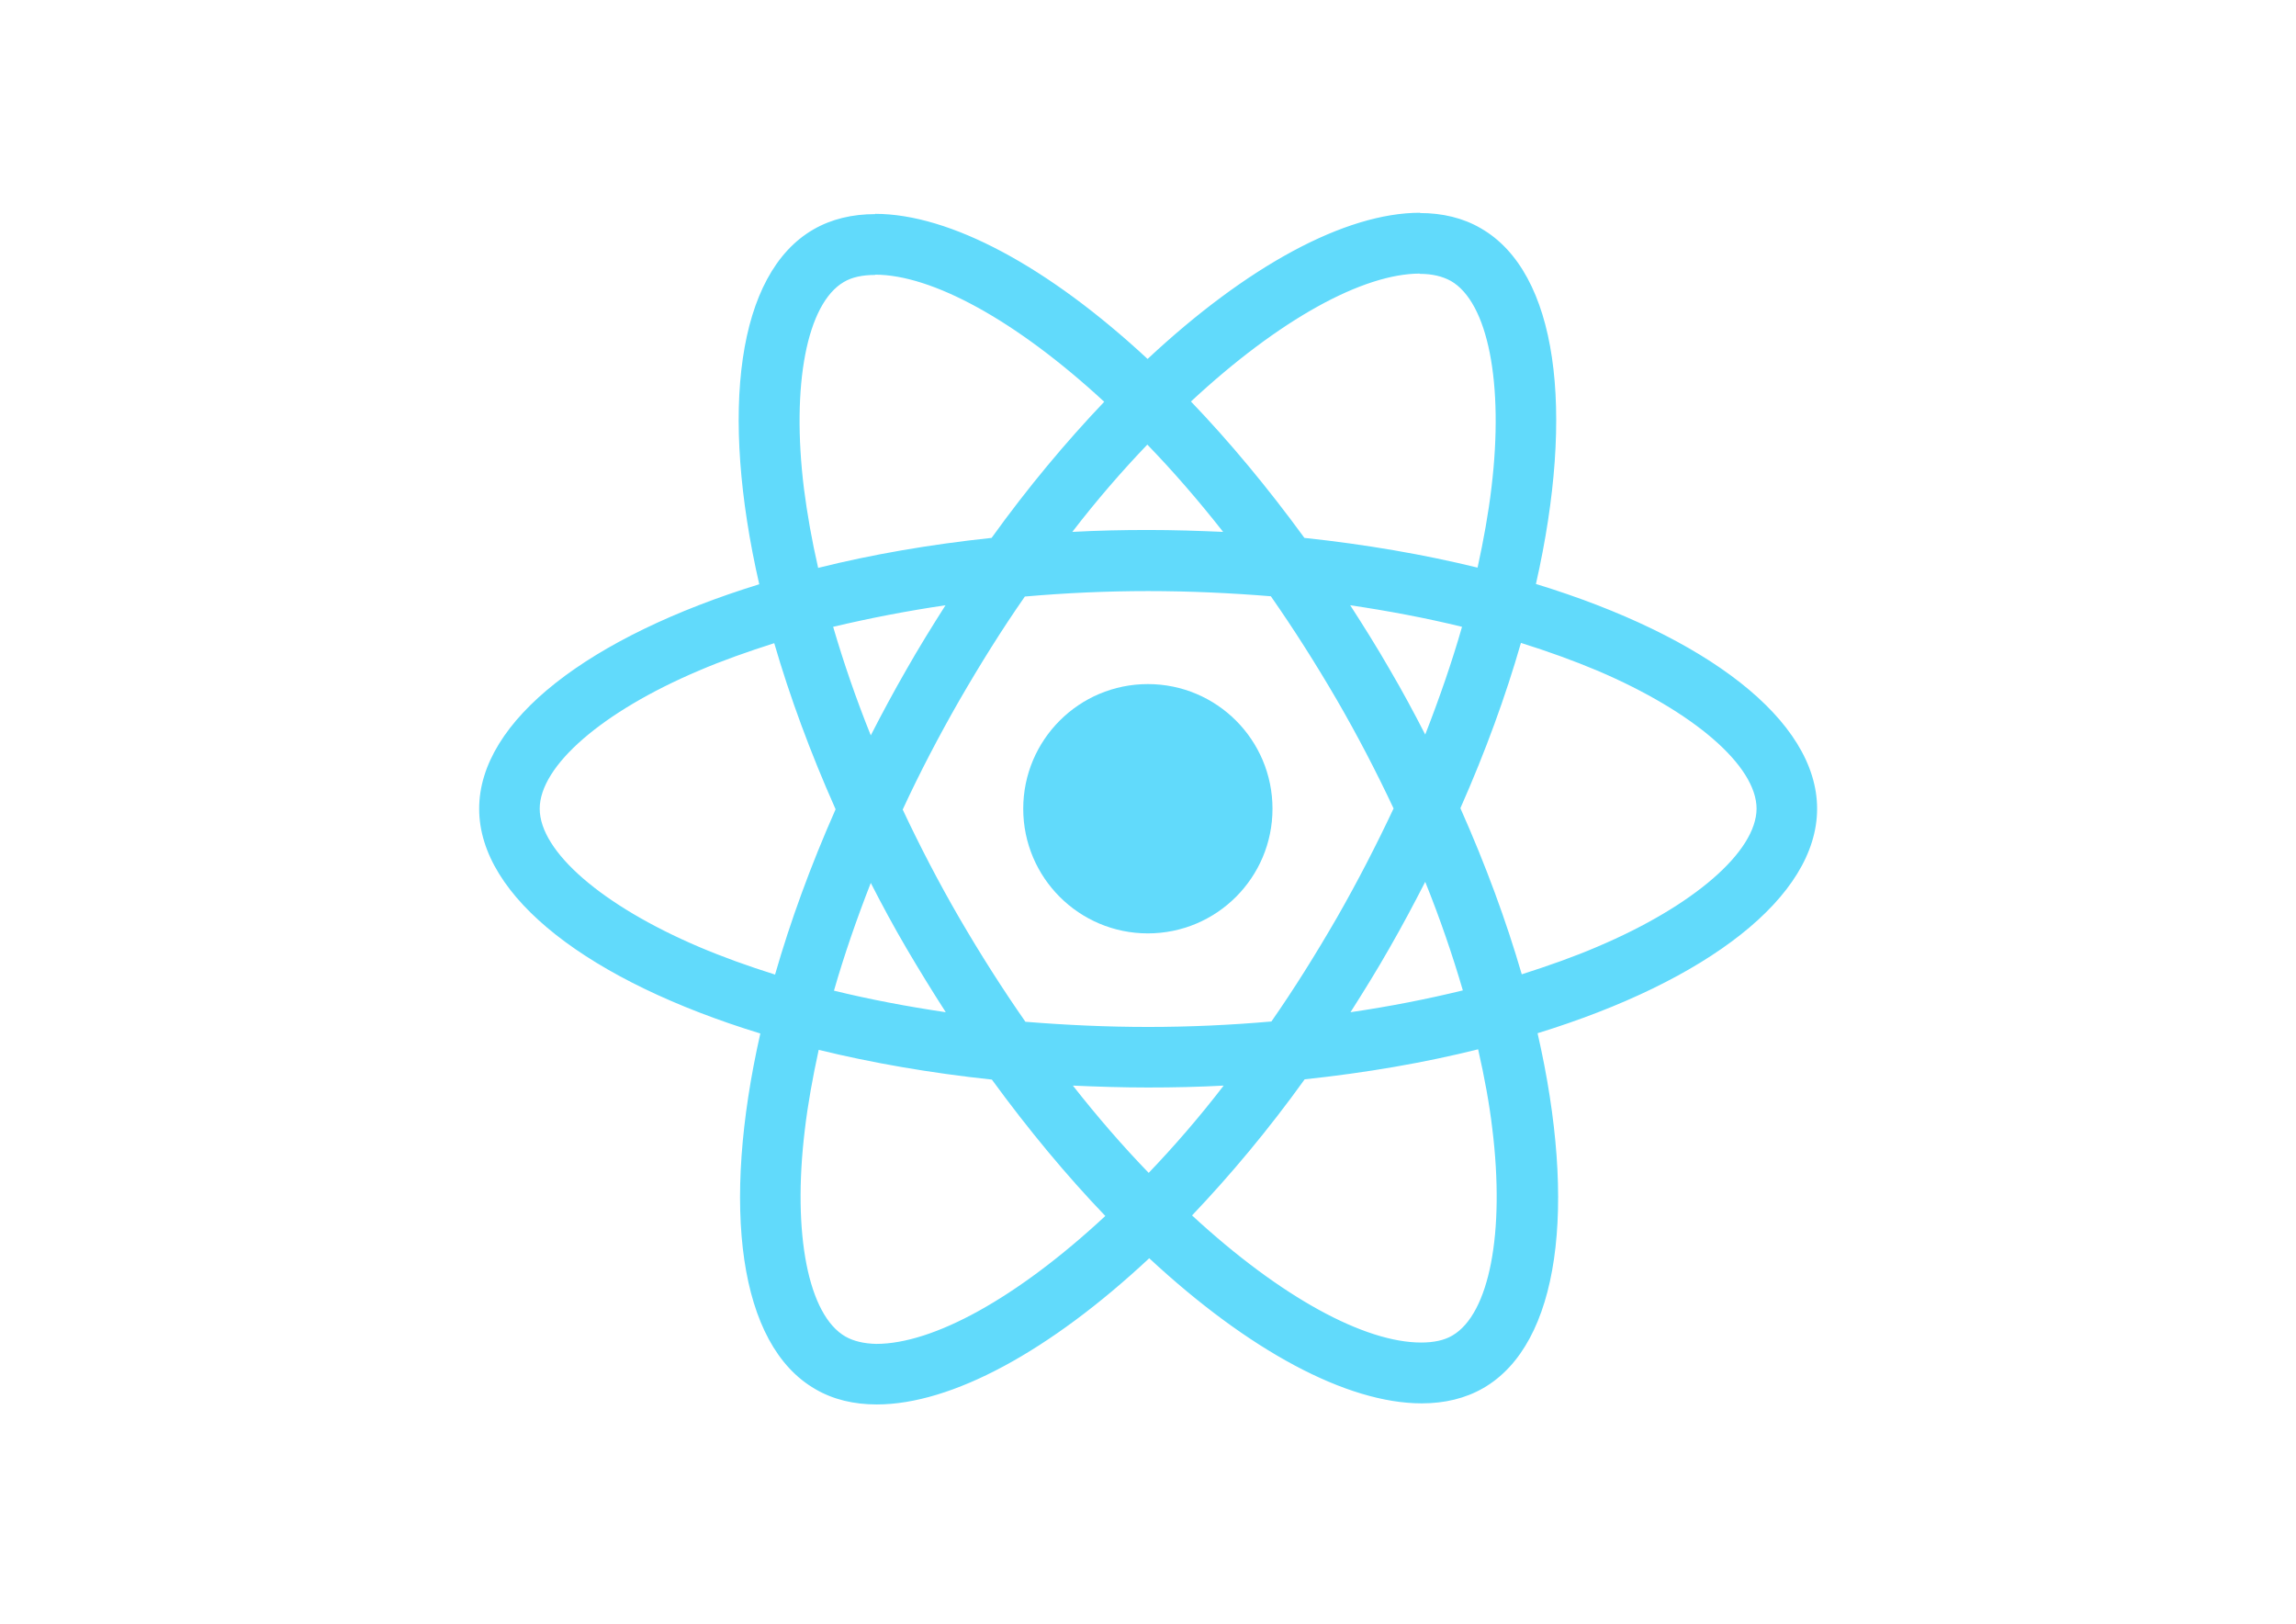
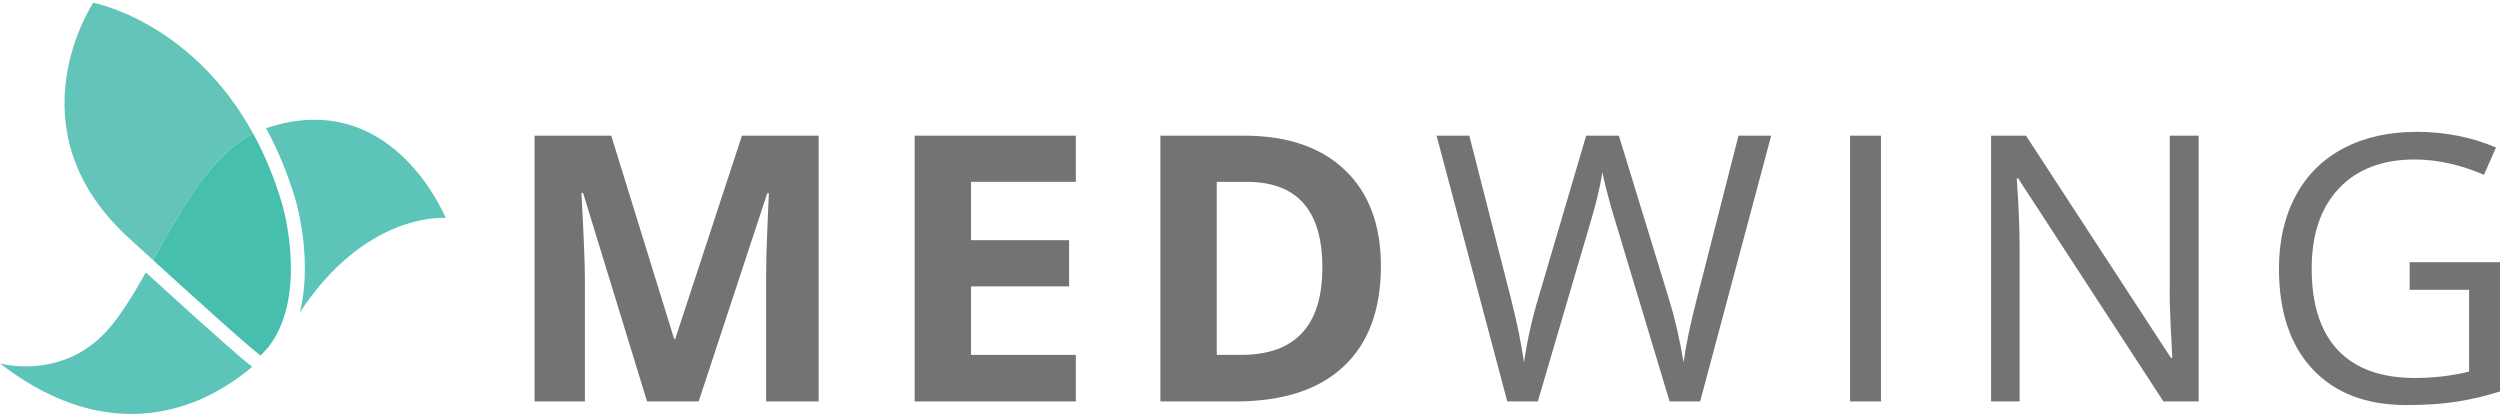
- <svg xmlns="http://www.w3.org/2000/svg" viewBox="0 0 841.9 595.3">
-   <g fill="#61DAFB">
-     <path d="M666.3 296.5c0-32.5-40.7-63.3-103.1-82.4 14.4-63.6 8-114.2-20.2-130.4-6.5-3.8-14.1-5.6-22.4-5.6v22.3c4.6 0 8.3.9 11.4 2.6 13.6 7.8 19.5 37.5 14.9 75.7-1.1 9.4-2.9 19.3-5.1 29.4-19.6-4.8-41-8.5-63.5-10.9-13.5-18.5-27.5-35.3-41.6-50 32.6-30.3 63.2-46.9 84-46.9V78c-27.5 0-63.5 19.6-99.9 53.6-36.4-33.8-72.4-53.2-99.9-53.2v22.3c20.7 0 51.4 16.5 84 46.6-14 14.7-28 31.4-41.3 49.9-22.6 2.4-44 6.1-63.6 11-2.3-10-4-19.7-5.2-29-4.7-38.2 1.1-67.9 14.6-75.8 3-1.8 6.9-2.6 11.5-2.6V78.5c-8.4 0-16 1.8-22.6 5.6-28.1 16.2-34.4 66.7-19.9 130.1-62.2 19.2-102.7 49.9-102.7 82.3 0 32.5 40.7 63.3 103.1 82.4-14.4 63.6-8 114.2 20.2 130.4 6.5 3.8 14.1 5.6 22.5 5.6 27.5 0 63.5-19.6 99.9-53.6 36.4 33.8 72.4 53.2 99.9 53.2 8.4 0 16-1.8 22.6-5.6 28.1-16.2 34.4-66.7 19.9-130.1 62-19.1 102.5-49.9 102.5-82.3zm-130.2-66.7c-3.7 12.9-8.3 26.2-13.5 39.5-4.1-8-8.4-16-13.1-24-4.6-8-9.5-15.8-14.4-23.4 14.2 2.1 27.9 4.7 41 7.9zm-45.8 106.5c-7.8 13.5-15.8 26.3-24.1 38.2-14.9 1.3-30 2-45.2 2-15.1 0-30.2-.7-45-1.9-8.3-11.9-16.4-24.6-24.2-38-7.6-13.1-14.5-26.4-20.8-39.8 6.2-13.4 13.2-26.8 20.7-39.9 7.8-13.5 15.8-26.3 24.1-38.2 14.9-1.3 30-2 45.2-2 15.1 0 30.2.7 45 1.9 8.3 11.9 16.4 24.6 24.2 38 7.6 13.1 14.5 26.4 20.8 39.8-6.3 13.4-13.2 26.8-20.7 39.9zm32.3-13c5.4 13.4 10 26.8 13.8 39.8-13.1 3.2-26.9 5.9-41.2 8 4.9-7.7 9.8-15.6 14.4-23.7 4.6-8 8.9-16.1 13-24.1zM421.2 430c-9.3-9.6-18.6-20.3-27.8-32 9 .4 18.2.7 27.5.7 9.4 0 18.7-.2 27.8-.7-9 11.7-18.3 22.4-27.5 32zm-74.4-58.9c-14.2-2.1-27.9-4.7-41-7.9 3.7-12.9 8.3-26.2 13.5-39.5 4.1 8 8.4 16 13.1 24 4.7 8 9.5 15.8 14.4 23.4zM420.7 163c9.3 9.6 18.6 20.3 27.8 32-9-.4-18.2-.7-27.5-.7-9.4 0-18.7.2-27.8.7 9-11.7 18.3-22.4 27.5-32zm-74 58.9c-4.9 7.7-9.8 15.6-14.4 23.7-4.6 8-8.9 16-13 24-5.4-13.4-10-26.8-13.8-39.8 13.1-3.1 26.9-5.8 41.2-7.9zm-90.5 125.2c-35.4-15.1-58.3-34.9-58.3-50.6 0-15.7 22.9-35.6 58.3-50.6 8.6-3.7 18-7 27.7-10.1 5.7 19.6 13.2 40 22.5 60.9-9.2 20.8-16.6 41.1-22.2 60.6-9.9-3.1-19.3-6.5-28-10.2zM310 490c-13.6-7.8-19.5-37.5-14.9-75.7 1.1-9.4 2.9-19.3 5.1-29.4 19.6 4.8 41 8.5 63.5 10.9 13.5 18.5 27.5 35.3 41.6 50-32.6 30.3-63.2 46.9-84 46.9-4.5-.1-8.3-1-11.3-2.7zm237.2-76.2c4.7 38.2-1.1 67.9-14.6 75.8-3 1.8-6.9 2.6-11.5 2.6-20.7 0-51.4-16.5-84-46.6 14-14.7 28-31.4 41.3-49.9 22.6-2.4 44-6.1 63.6-11 2.3 10.1 4.1 19.8 5.2 29.1zm38.5-66.7c-8.6 3.7-18 7-27.7 10.1-5.7-19.6-13.2-40-22.5-60.9 9.2-20.8 16.6-41.1 22.2-60.6 9.9 3.1 19.3 6.5 28.1 10.2 35.4 15.1 58.3 34.9 58.3 50.6-.1 15.7-23 35.6-58.4 50.6zM320.8 78.4z" />
-     <circle cx="420.9" cy="296.5" r="45.7" />
-     <path d="M520.5 78.1z" />
+ <svg xmlns="http://www.w3.org/2000/svg" width="100%" height="100%" viewBox="0 0 300 50" version="1.1" xml:space="preserve" style="fill-rule:evenodd;clip-rule:evenodd;stroke-linejoin:round;stroke-miterlimit:1.414;">
+   <g transform="matrix(0.972217,0,0,0.972217,-13.611,-13.6597)">
+     <g transform="matrix(1,0,0,1,0,0.334417)">
+       <path d="M93.866,63.264L85.968,37.529L85.767,37.529C86.05,42.765 86.193,46.257 86.193,48.007L86.193,63.264L79.978,63.264L79.978,30.461L89.446,30.461L97.209,55.545L97.344,55.545L105.578,30.461L115.046,30.461L115.046,63.264L108.563,63.264L108.563,47.738C108.563,47.005 108.574,46.16 108.596,45.202C108.619,44.245 108.719,41.702 108.899,37.574L108.697,37.574L100.238,63.264L93.866,63.264L93.866,63.264Z" style="fill:rgb(115,115,115);fill-rule:nonzero;" />
+     </g>
+     <g transform="matrix(1,0,0,1,0,0.334417)">
+       <path d="M146.79,63.264L126.898,63.264L126.898,30.461L146.79,30.461L146.79,36.161L133.854,36.161L133.854,43.363L145.959,43.363L145.959,49.061L133.854,49.061L133.854,57.52L146.79,57.52L146.79,63.264Z" style="fill:rgb(115,115,115);fill-rule:nonzero;" />
+     </g>
+     <g transform="matrix(1,0,0,1,0,0.334417)">
+       <path d="M177.218,46.728C177.218,39.683 174.107,36.161 167.885,36.161L164.183,36.161L164.183,57.52L167.167,57.52C173.868,57.52 177.218,53.923 177.218,46.728ZM184.443,46.548C184.443,51.948 182.906,56.084 179.832,58.956C176.758,61.828 172.319,63.264 166.516,63.264L157.228,63.264L157.228,30.461L167.526,30.461C172.88,30.461 177.039,31.875 180,34.702C182.962,37.529 184.443,41.478 184.443,46.548Z" style="fill:rgb(115,115,115);fill-rule:nonzero;" />
+     </g>
+     <g transform="matrix(1,0,0,1,0,0.334417)">
+       <path d="M223.847,63.264L220.077,63.264L213.458,41.298C213.145,40.326 212.793,39.1 212.404,37.619C212.015,36.138 211.813,35.248 211.798,34.949C211.469,36.923 210.946,39.085 210.228,41.433L203.811,63.264L200.042,63.264L191.314,30.461L195.353,30.461L200.535,50.722C201.253,53.564 201.776,56.137 202.105,58.44C202.51,55.703 203.107,53.025 203.9,50.408L209.779,30.461L213.817,30.461L219.987,50.587C220.706,52.906 221.312,55.523 221.805,58.44C222.089,56.316 222.627,53.728 223.42,50.677L228.581,30.461L232.619,30.461L223.847,63.264L223.847,63.264Z" style="fill:rgb(115,115,115);fill-rule:nonzero;" />
+     </g>
+     <g transform="matrix(1,0,0,1,0,0.334417)">
+       <rect x="242.353" y="30.461" width="3.814" height="32.803" style="fill:rgb(115,115,115);" />
+     </g>
+     <g transform="matrix(1,0,0,1,0,0.334417)">
+       <path d="M285.381,63.264L281.028,63.264L263.101,35.734L262.922,35.734C263.161,38.965 263.281,41.927 263.281,44.619L263.281,63.264L259.758,63.264L259.758,30.461L264.066,30.461L281.948,57.879L282.127,57.879C282.097,57.475 282.03,56.178 281.925,53.986C281.821,51.795 281.783,50.228 281.813,49.286L281.813,30.461L285.381,30.461L285.381,63.264Z" style="fill:rgb(115,115,115);fill-rule:nonzero;" />
+     </g>
+     <g transform="matrix(1,0,0,1,0,0.334417)">
+       <path d="M311.422,46.077L322.573,46.077L322.573,62.03C320.837,62.583 319.073,63.002 317.278,63.286C315.483,63.57 313.403,63.712 311.04,63.712C306.074,63.712 302.208,62.235 299.44,59.281C296.673,56.327 295.29,52.188 295.29,46.863C295.29,43.452 295.974,40.465 297.343,37.899C298.711,35.334 300.682,33.375 303.255,32.021C305.827,30.667 308.841,29.99 312.297,29.99C315.797,29.99 319.058,30.634 322.079,31.92L320.598,35.286C317.637,34.029 314.787,33.401 312.05,33.401C308.056,33.401 304.938,34.59 302.694,36.968C300.45,39.347 299.329,42.644 299.329,46.863C299.329,51.29 300.409,54.648 302.57,56.936C304.732,59.225 307.907,60.369 312.095,60.369C314.368,60.369 316.589,60.108 318.758,59.584L318.758,49.488L311.422,49.488L311.422,46.077L311.422,46.077Z" style="fill:rgb(115,115,115);fill-rule:nonzero;" />
+     </g>
+     <g transform="matrix(1,0,0,1,0,0.334417)">
+       <path d="M69,40.616C69,40.616 64.154,28.496 52.823,28.496C50.999,28.496 49.007,28.811 46.842,29.539C48.233,32.097 49.474,35.011 50.465,38.347C50.647,38.961 50.933,40.087 51.18,41.569C51.426,43.047 51.631,44.867 51.631,46.83C51.631,48.581 51.467,50.446 51.003,52.287C58.241,41.29 66.618,40.603 68.575,40.603C68.852,40.603 69,40.616 69,40.616L69,40.616ZM27.272,54.468C23.95,58.178 19.929,58.937 17.189,58.937C15.284,58.937 14,58.569 14,58.569C19.752,63.032 25.238,64.81 30.215,64.81C36.021,64.81 41.125,62.383 45.143,58.979C44.977,58.861 44.816,58.74 44.615,58.578C44.392,58.399 44.132,58.184 43.836,57.933C43.245,57.433 42.511,56.794 41.683,56.065C40.028,54.606 37.993,52.779 36.015,50.991C34.592,49.704 33.204,48.441 32.001,47.347C30.434,50.11 28.898,52.653 27.272,54.468L27.272,54.468Z" style="fill:rgb(92,196,184);fill-rule:nonzero;" />
+       <path d="M25.512,14.05C25.512,14.05 15.312,29.309 29.493,42.715C29.493,42.715 30.886,43.995 32.874,45.806C36.285,39.706 39.977,32.922 45.25,30.212C37.637,16.325 25.512,14.05 25.512,14.05L25.512,14.05Z" style="fill:rgb(99,197,186);fill-rule:nonzero;" />
+       <path d="M45.25,30.211C39.977,32.923 36.286,39.705 32.874,45.805C37.384,49.918 44.951,56.77 46.174,57.597L47.118,56.568C51.676,50.746 49.413,40.861 48.81,38.839C47.832,35.556 46.614,32.697 45.25,30.211L45.25,30.211Z" style="fill:rgb(70,191,174);fill-rule:nonzero;" />
+     </g>
  </g>
</svg>
